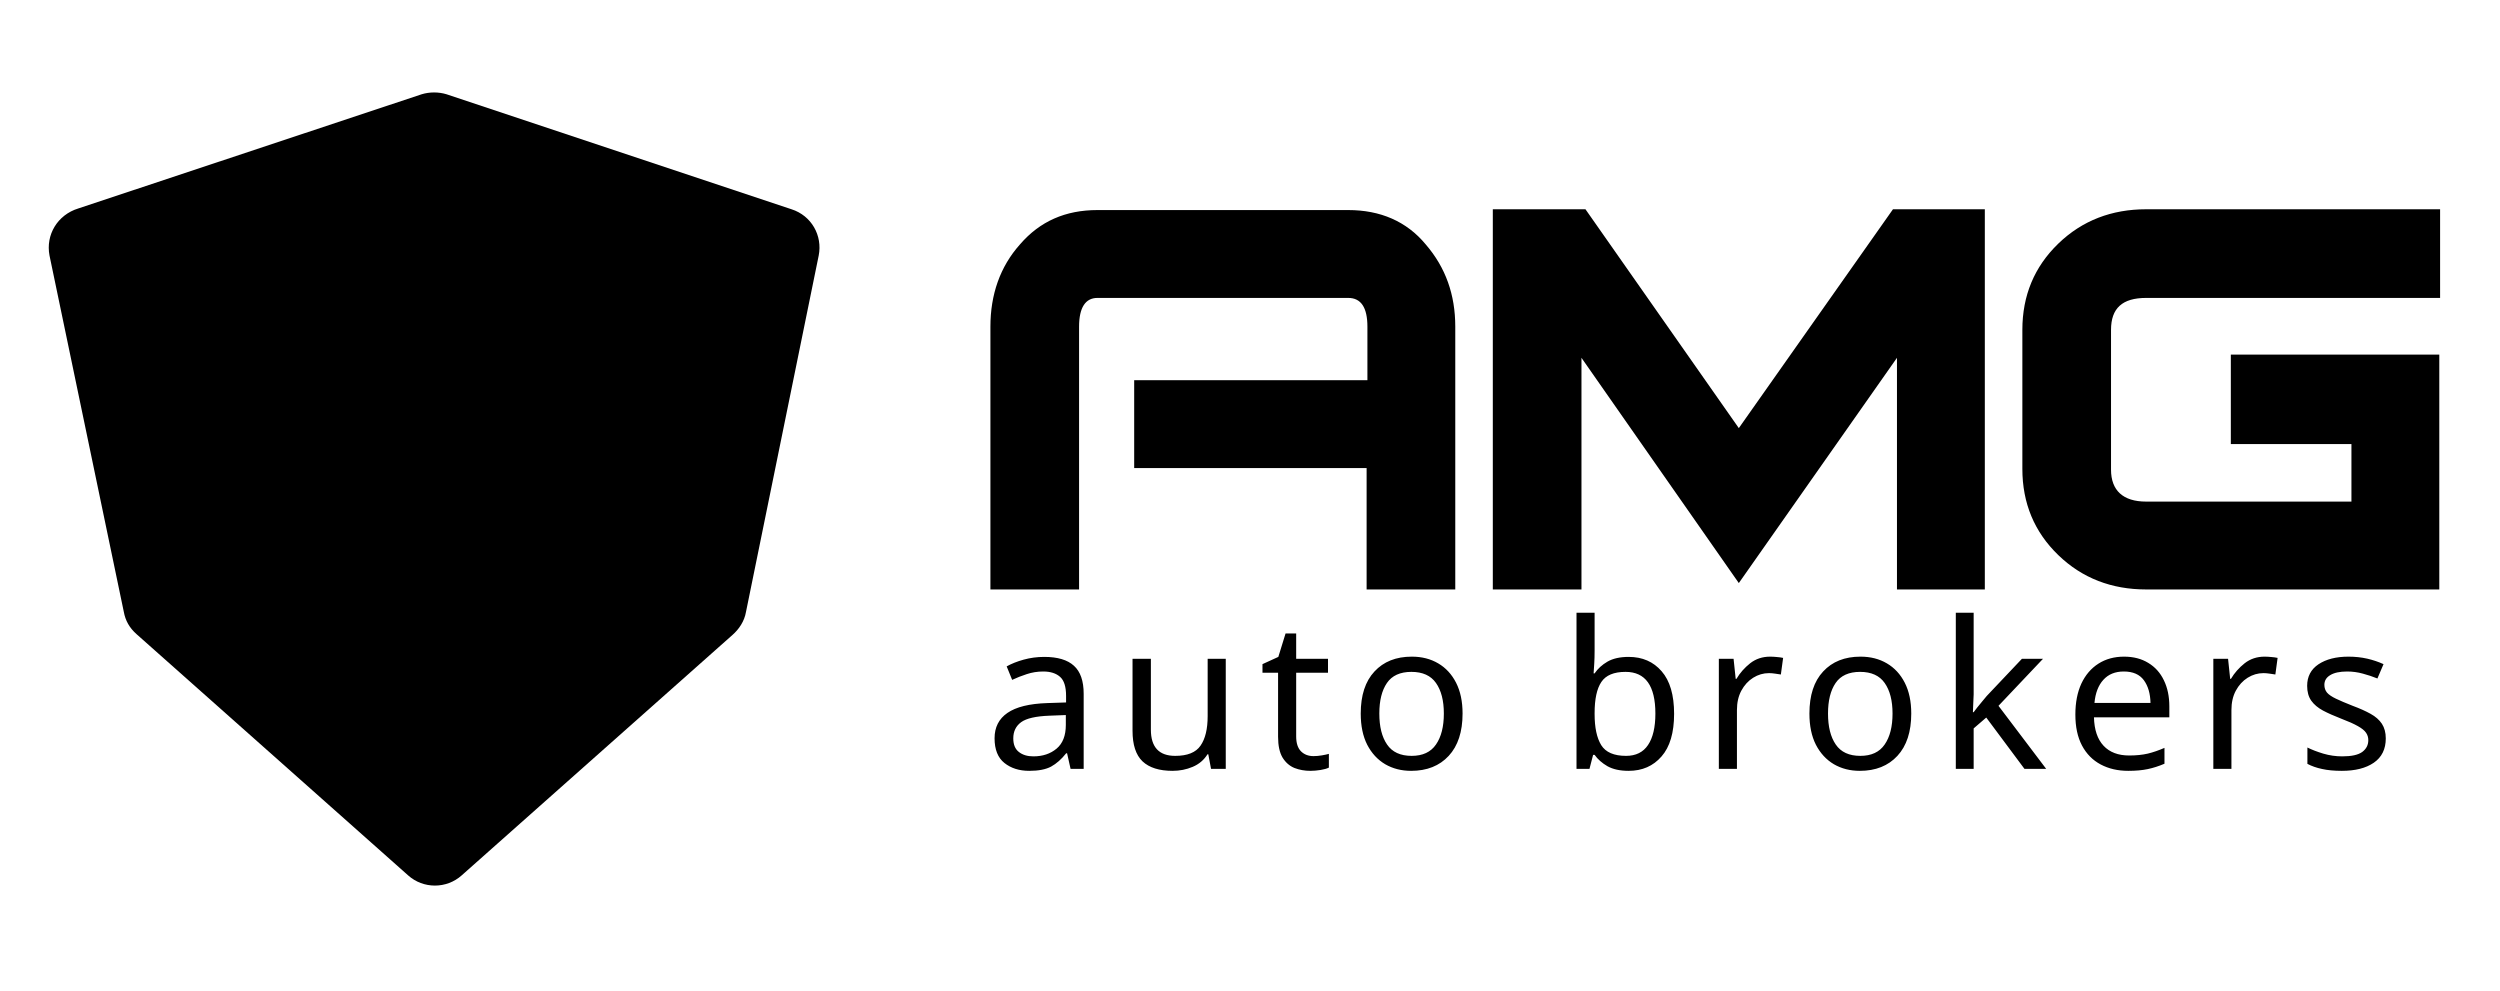
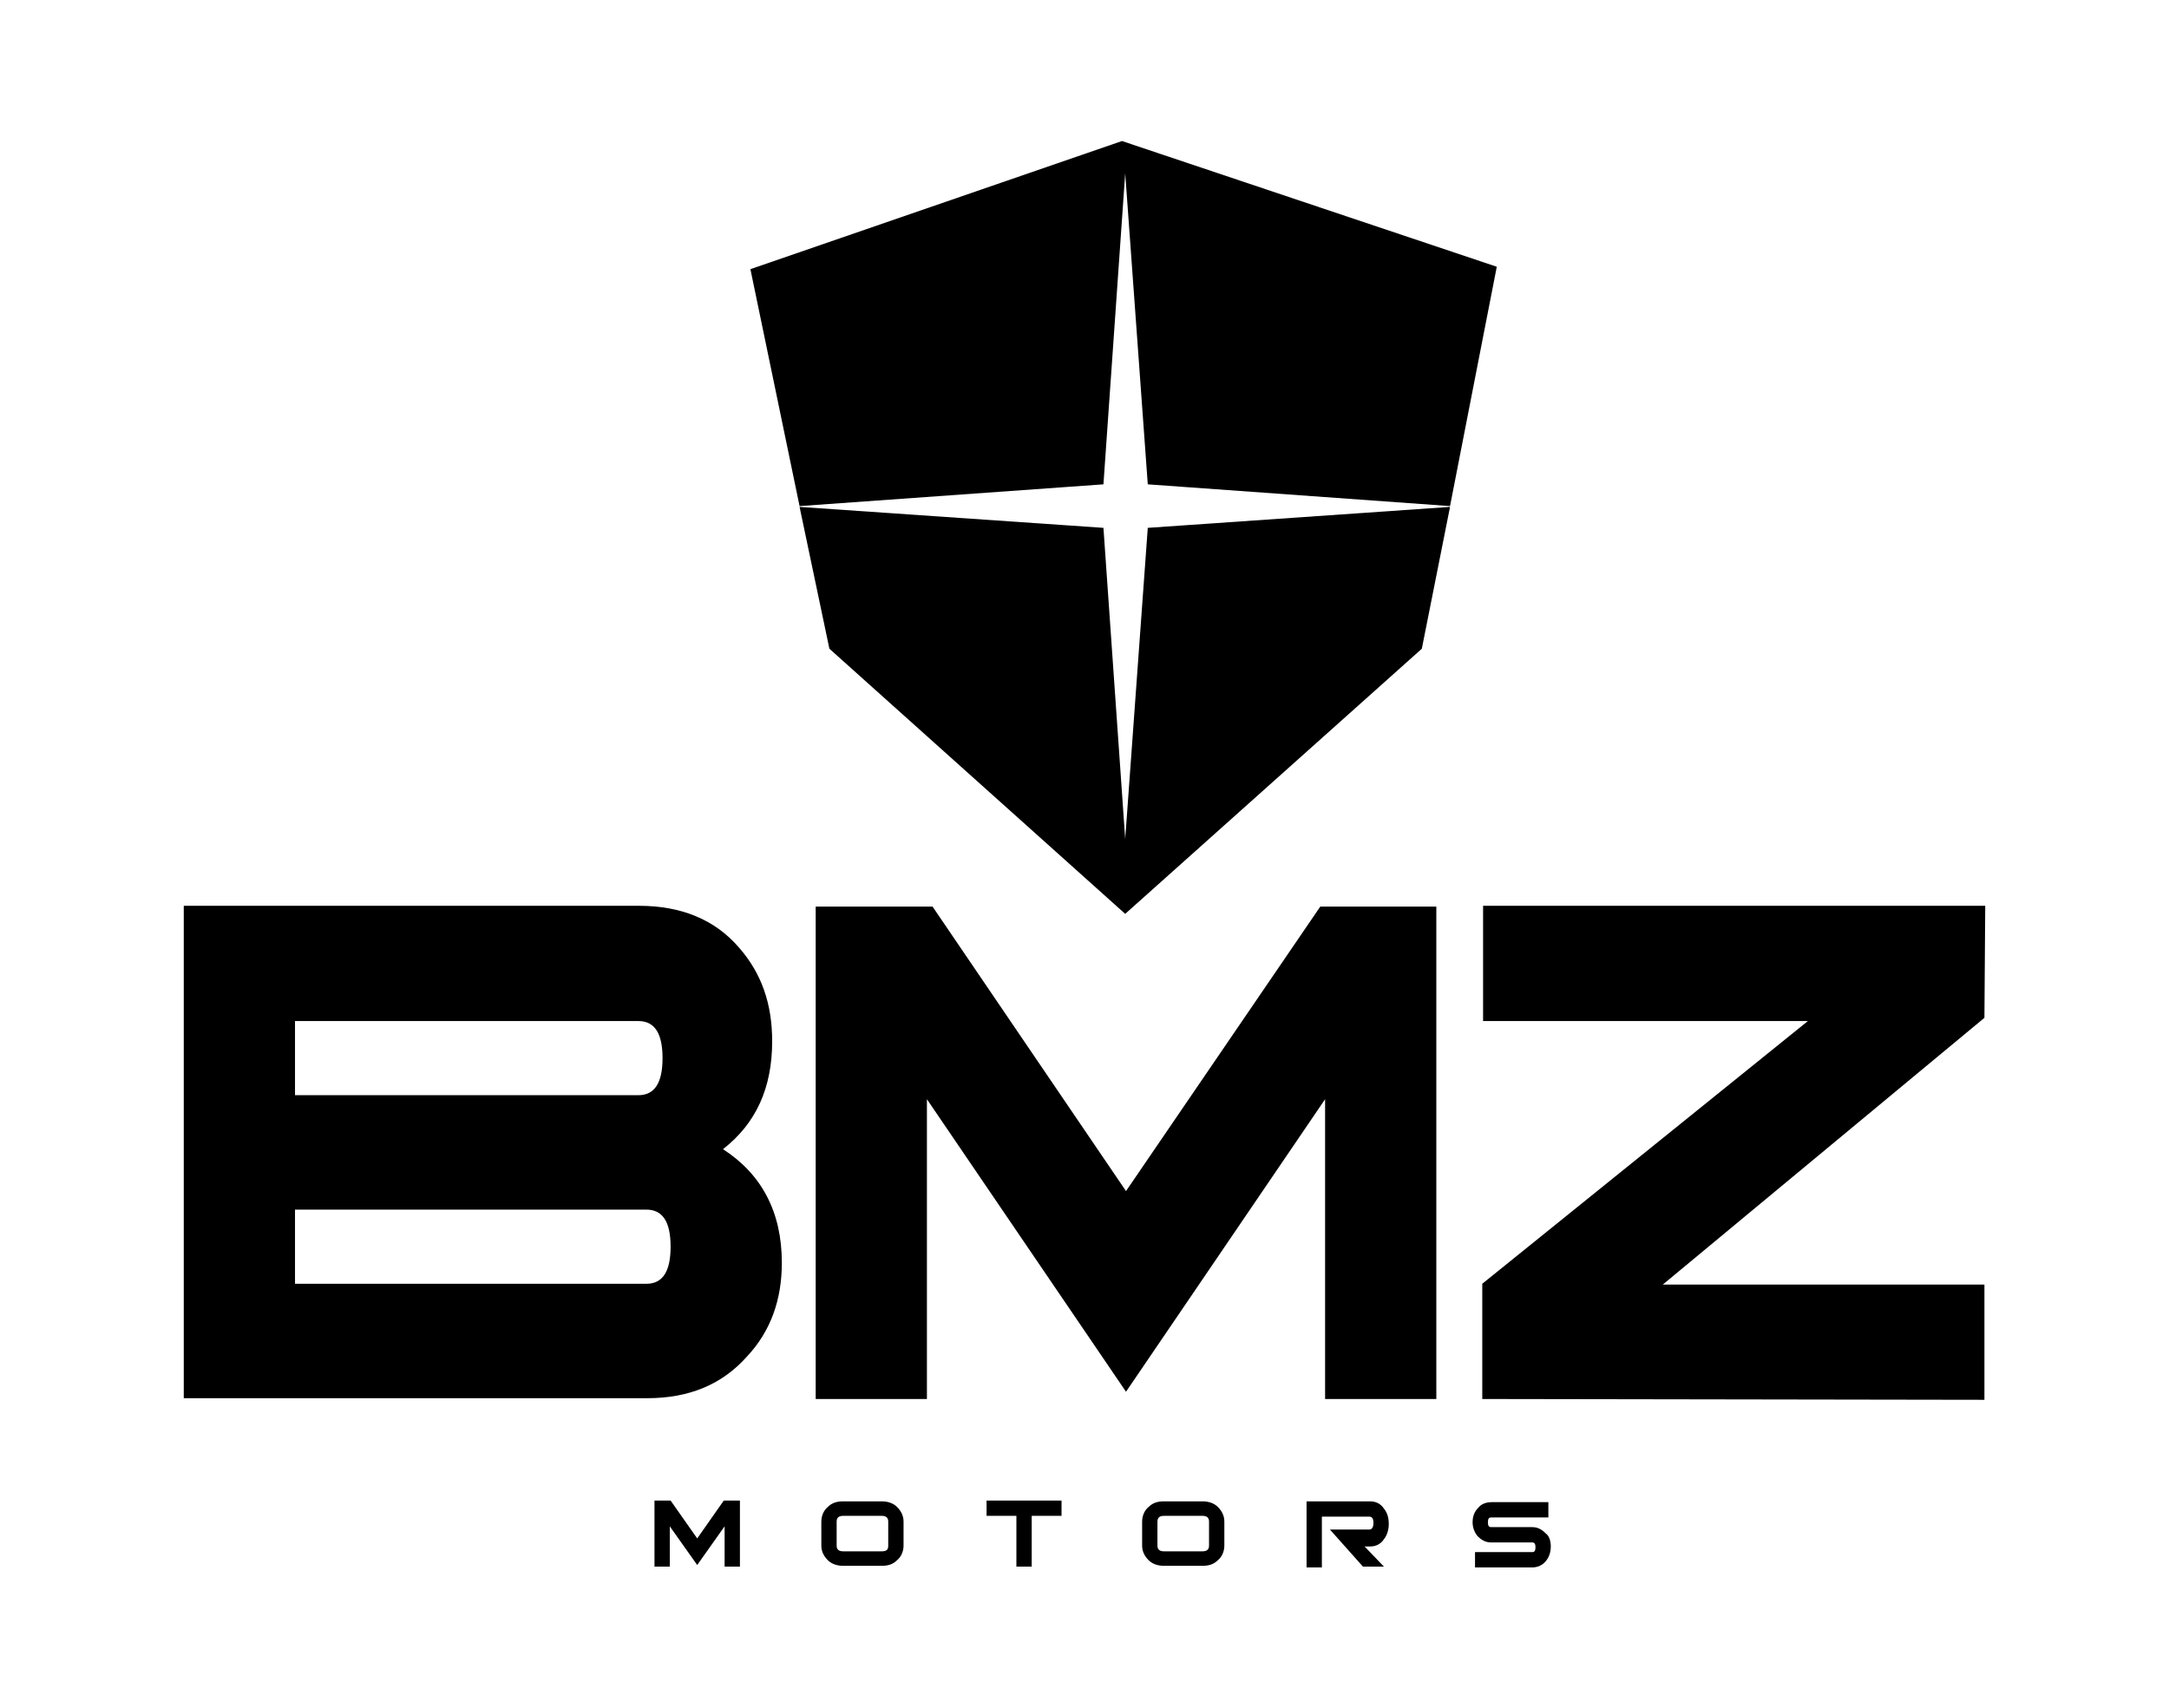
- <svg xmlns="http://www.w3.org/2000/svg" version="1.1" id="Layer_1" x="0px" y="0px" viewBox="0 0 313 124" style="enable-background:new 0 0 313 124;" xml:space="preserve">
-   <path class="logo__border" d="M55.9,11.8l43.2,14.4c2.5,0.8,3.9,3.3,3.4,5.8l0,0l-9.1,44.6c-0.2,1.2-0.9,2.2-1.7,2.9l-33.9,30.1 c-1.9,1.7-4.8,1.7-6.7,0l-34-30.2c-0.9-0.8-1.4-1.7-1.6-2.8l0,0L6.2,32c-0.5-2.6,1-5.1,3.6-5.9l43-14.3 C53.8,11.5,54.9,11.5,55.9,11.8L55.9,11.8z" />
-   <polygon class="logo__shield--left" points="54.3,14.4 54.5,14.4 54.5,107.9 54.3,108.1 18.5,76.3 8.9,29.5 " />
-   <polygon class="logo__shield--right" points="54.5,14.4 99.7,29.5 90.1,76.3 54.5,107.9 " />
-   <path class="logo__amg" d="M248.6,73.8h-11.1v-29L217.7,73L198,44.8v29h-11.1V26.2h11.6l19.2,27.4L237,26.2h11.5V73.8z M182.2,73.8h-11.1V58.6H142V47.6h29.2v-6.7c0-2.4-0.8-3.6-2.4-3.6h-31.4c-1.5,0-2.3,1.2-2.3,3.6v32.9h-11.1V40.9 c0-4,1.2-7.5,3.7-10.3c2.5-2.9,5.7-4.3,9.7-4.3h31.4c4,0,7.3,1.4,9.7,4.3c2.5,2.9,3.7,6.3,3.7,10.3V73.8z M305.5,73.8h-36.8 c-4.3,0-8-1.4-11-4.3c-3-2.9-4.5-6.5-4.5-10.8V41.3c0-4.3,1.5-7.9,4.5-10.8c3-2.9,6.7-4.3,11-4.3h36.8v11.1h-36.8 c-3,0-4.4,1.3-4.4,4v17.5c0,2.6,1.5,4,4.4,4h25.7v-7.2h-15.1V44.4h26.1V73.8z" />
-   <text class="logo__text" transform="matrix(1 0 0 1 123.332 96.2594)" style=" font-family:'NexaBold'; font-size:25.722px; letter-spacing:2;">auto brokers</text>
+ <svg xmlns="http://www.w3.org/2000/svg" version="1.1" x="0px" y="0px" viewBox="0 0 269.1 211.9" style="enable-background:new 0 0 269.1 211.9;" xml:space="preserve">
+   <style type="text/css">
+ 	.st0{fill-rule:evenodd;clip-rule:evenodd;fill:#1B5497;}
+ </style>
+   <path d="M93.1,33.4l6.1,29.4l37.7-2.7l0.3,0.3l-0.3-0.3l2.7-38.6l2.8,38.6l0,0l37.5,2.7l5.8-29.7l-46.5-15.6L93.1,33.4 L93.1,33.4z M99.2,62.9l3.7,17.6l36.7,32.9l36.8-32.9l3.5-17.6l-37.5,2.6l-0.3-0.3l0.3,0.3l-2.8,38.6l-2.7-38.6L99.2,62.9L99.2,62.9 z M91.8,194.4h-1.9v-5l-3.4,4.8l-3.4-4.8v5h-1.9v-8.2h2l3.3,4.7l3.3-4.7h2V194.4L91.8,194.4z M112.1,191.8c0,0.7-0.3,1.4-0.8,1.8 c-0.5,0.5-1.1,0.7-1.9,0.7h-4.8c-0.7,0-1.4-0.2-1.9-0.7c-0.5-0.5-0.8-1.1-0.8-1.8v-3c0-0.7,0.3-1.4,0.8-1.8c0.5-0.5,1.1-0.7,1.9-0.7 h4.8c0.7,0,1.4,0.2,1.9,0.7c0.5,0.5,0.8,1.1,0.8,1.8V191.8L112.1,191.8z M110.2,191.8v-3c0-0.5-0.3-0.7-0.8-0.7h-4.8 c-0.5,0-0.8,0.2-0.8,0.7v3c0,0.5,0.3,0.7,0.8,0.7h4.8C110,192.5,110.2,192.3,110.2,191.8L110.2,191.8z M131.6,188.1H128v6.3h-1.9 v-6.3h-3.7v-1.9h9.3V188.1L131.6,188.1z M151.9,191.8c0,0.7-0.3,1.4-0.8,1.8c-0.5,0.5-1.1,0.7-1.9,0.7h-4.8c-0.7,0-1.4-0.2-1.9-0.7 c-0.5-0.5-0.8-1.1-0.8-1.8v-3c0-0.7,0.3-1.4,0.8-1.8c0.5-0.5,1.1-0.7,1.9-0.7h4.8c0.7,0,1.4,0.2,1.9,0.7c0.5,0.5,0.8,1.1,0.8,1.8 V191.8L151.9,191.8z M150,191.8v-3c0-0.5-0.3-0.7-0.8-0.7h-4.8c-0.5,0-0.8,0.2-0.8,0.7v3c0,0.5,0.3,0.7,0.8,0.7h4.8 C149.7,192.5,150,192.3,150,191.8L150,191.8z M171.7,194.4h-2.6l-4.1-4.6h4.9c0.3,0,0.5-0.3,0.5-0.8c0-0.6-0.2-0.8-0.5-0.8H164v6.3 h-1.9v-8.2h7.9c0.7,0,1.3,0.3,1.7,0.9c0.4,0.5,0.6,1.1,0.6,1.9c0,0.7-0.2,1.4-0.6,1.9c-0.4,0.6-1,0.9-1.7,0.9h-0.7L171.7,194.4 L171.7,194.4z M192.4,191.9c0,0.7-0.2,1.3-0.6,1.8c-0.4,0.5-1,0.8-1.7,0.8H183v-1.9h7.1c0.3,0,0.4-0.2,0.4-0.6 c0-0.4-0.1-0.6-0.4-0.6h-5.1c-0.7,0-1.2-0.3-1.7-0.8c-0.4-0.5-0.6-1.1-0.6-1.7c0-0.7,0.2-1.3,0.7-1.8c0.4-0.5,1-0.7,1.7-0.7h7v1.9 h-7.1c-0.3,0-0.4,0.2-0.4,0.6c0,0.4,0.1,0.6,0.4,0.6h5.1c0.7,0,1.2,0.3,1.7,0.8C192.2,190.6,192.4,191.2,192.4,191.9L192.4,191.9z M89.7,142.6c4.8,3.1,7.3,7.8,7.3,14.1c0,4.6-1.4,8.5-4.3,11.6c-3.1,3.5-7.2,5.2-12.4,5.2H22.8v-61.1h56.5c5.2,0,9.4,1.7,12.4,5.2 c2.8,3.2,4.1,7,4.1,11.6C95.8,135,93.8,139.4,89.7,142.6L89.7,142.6z M79.2,135.9c2,0,3-1.5,3-4.6c0-3.1-1-4.6-3-4.6H36.6v9.2H79.2 L79.2,135.9z M80.2,159.3c2,0,3-1.5,3-4.6c0-3.1-1-4.6-3-4.6H36.6v9.2H80.2L80.2,159.3z M178.2,173.6h-13.8v-37.2l-24.7,36.3 l-24.7-36.3v37.2h-13.8v-61.1h14.5l24,35.3l24.1-35.3h14.4V173.6L178.2,173.6z M246.2,173.7l-62.3-0.1v-14.3l40.4-32.6H184v-14.3 h62.3l-0.1,13.9l-39.9,33.1l39.9,0V173.7z" />
</svg>
